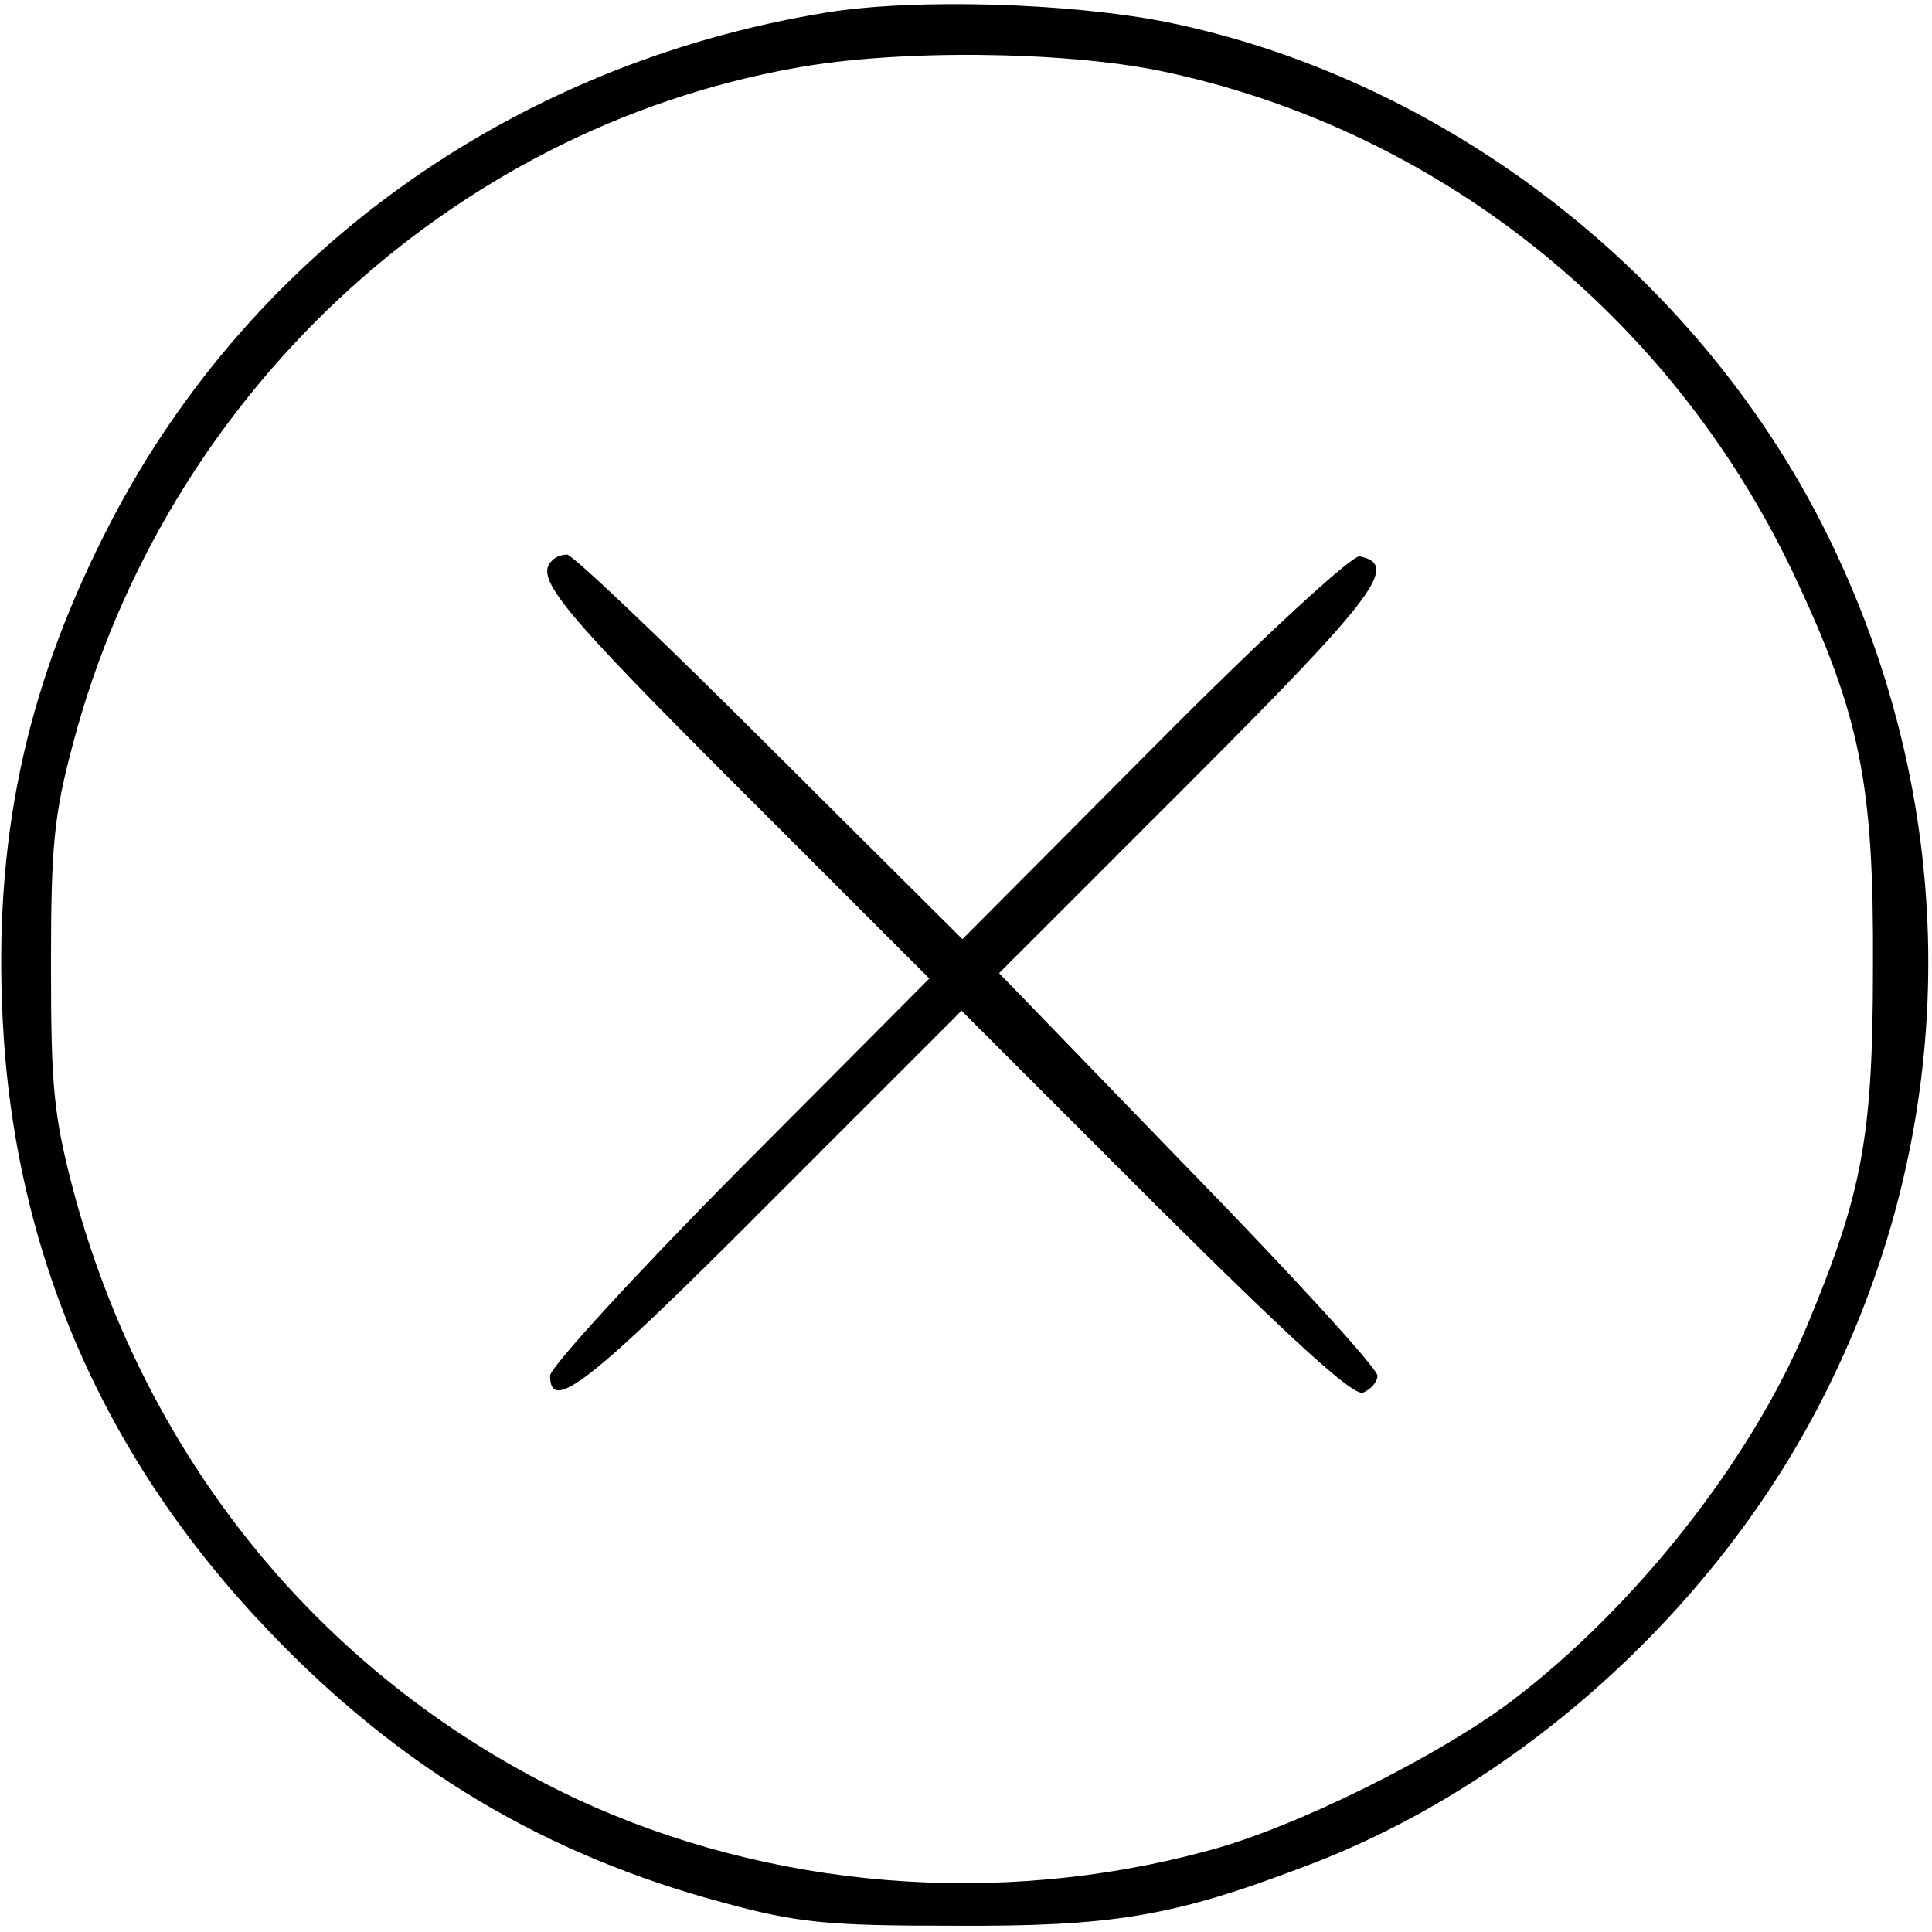
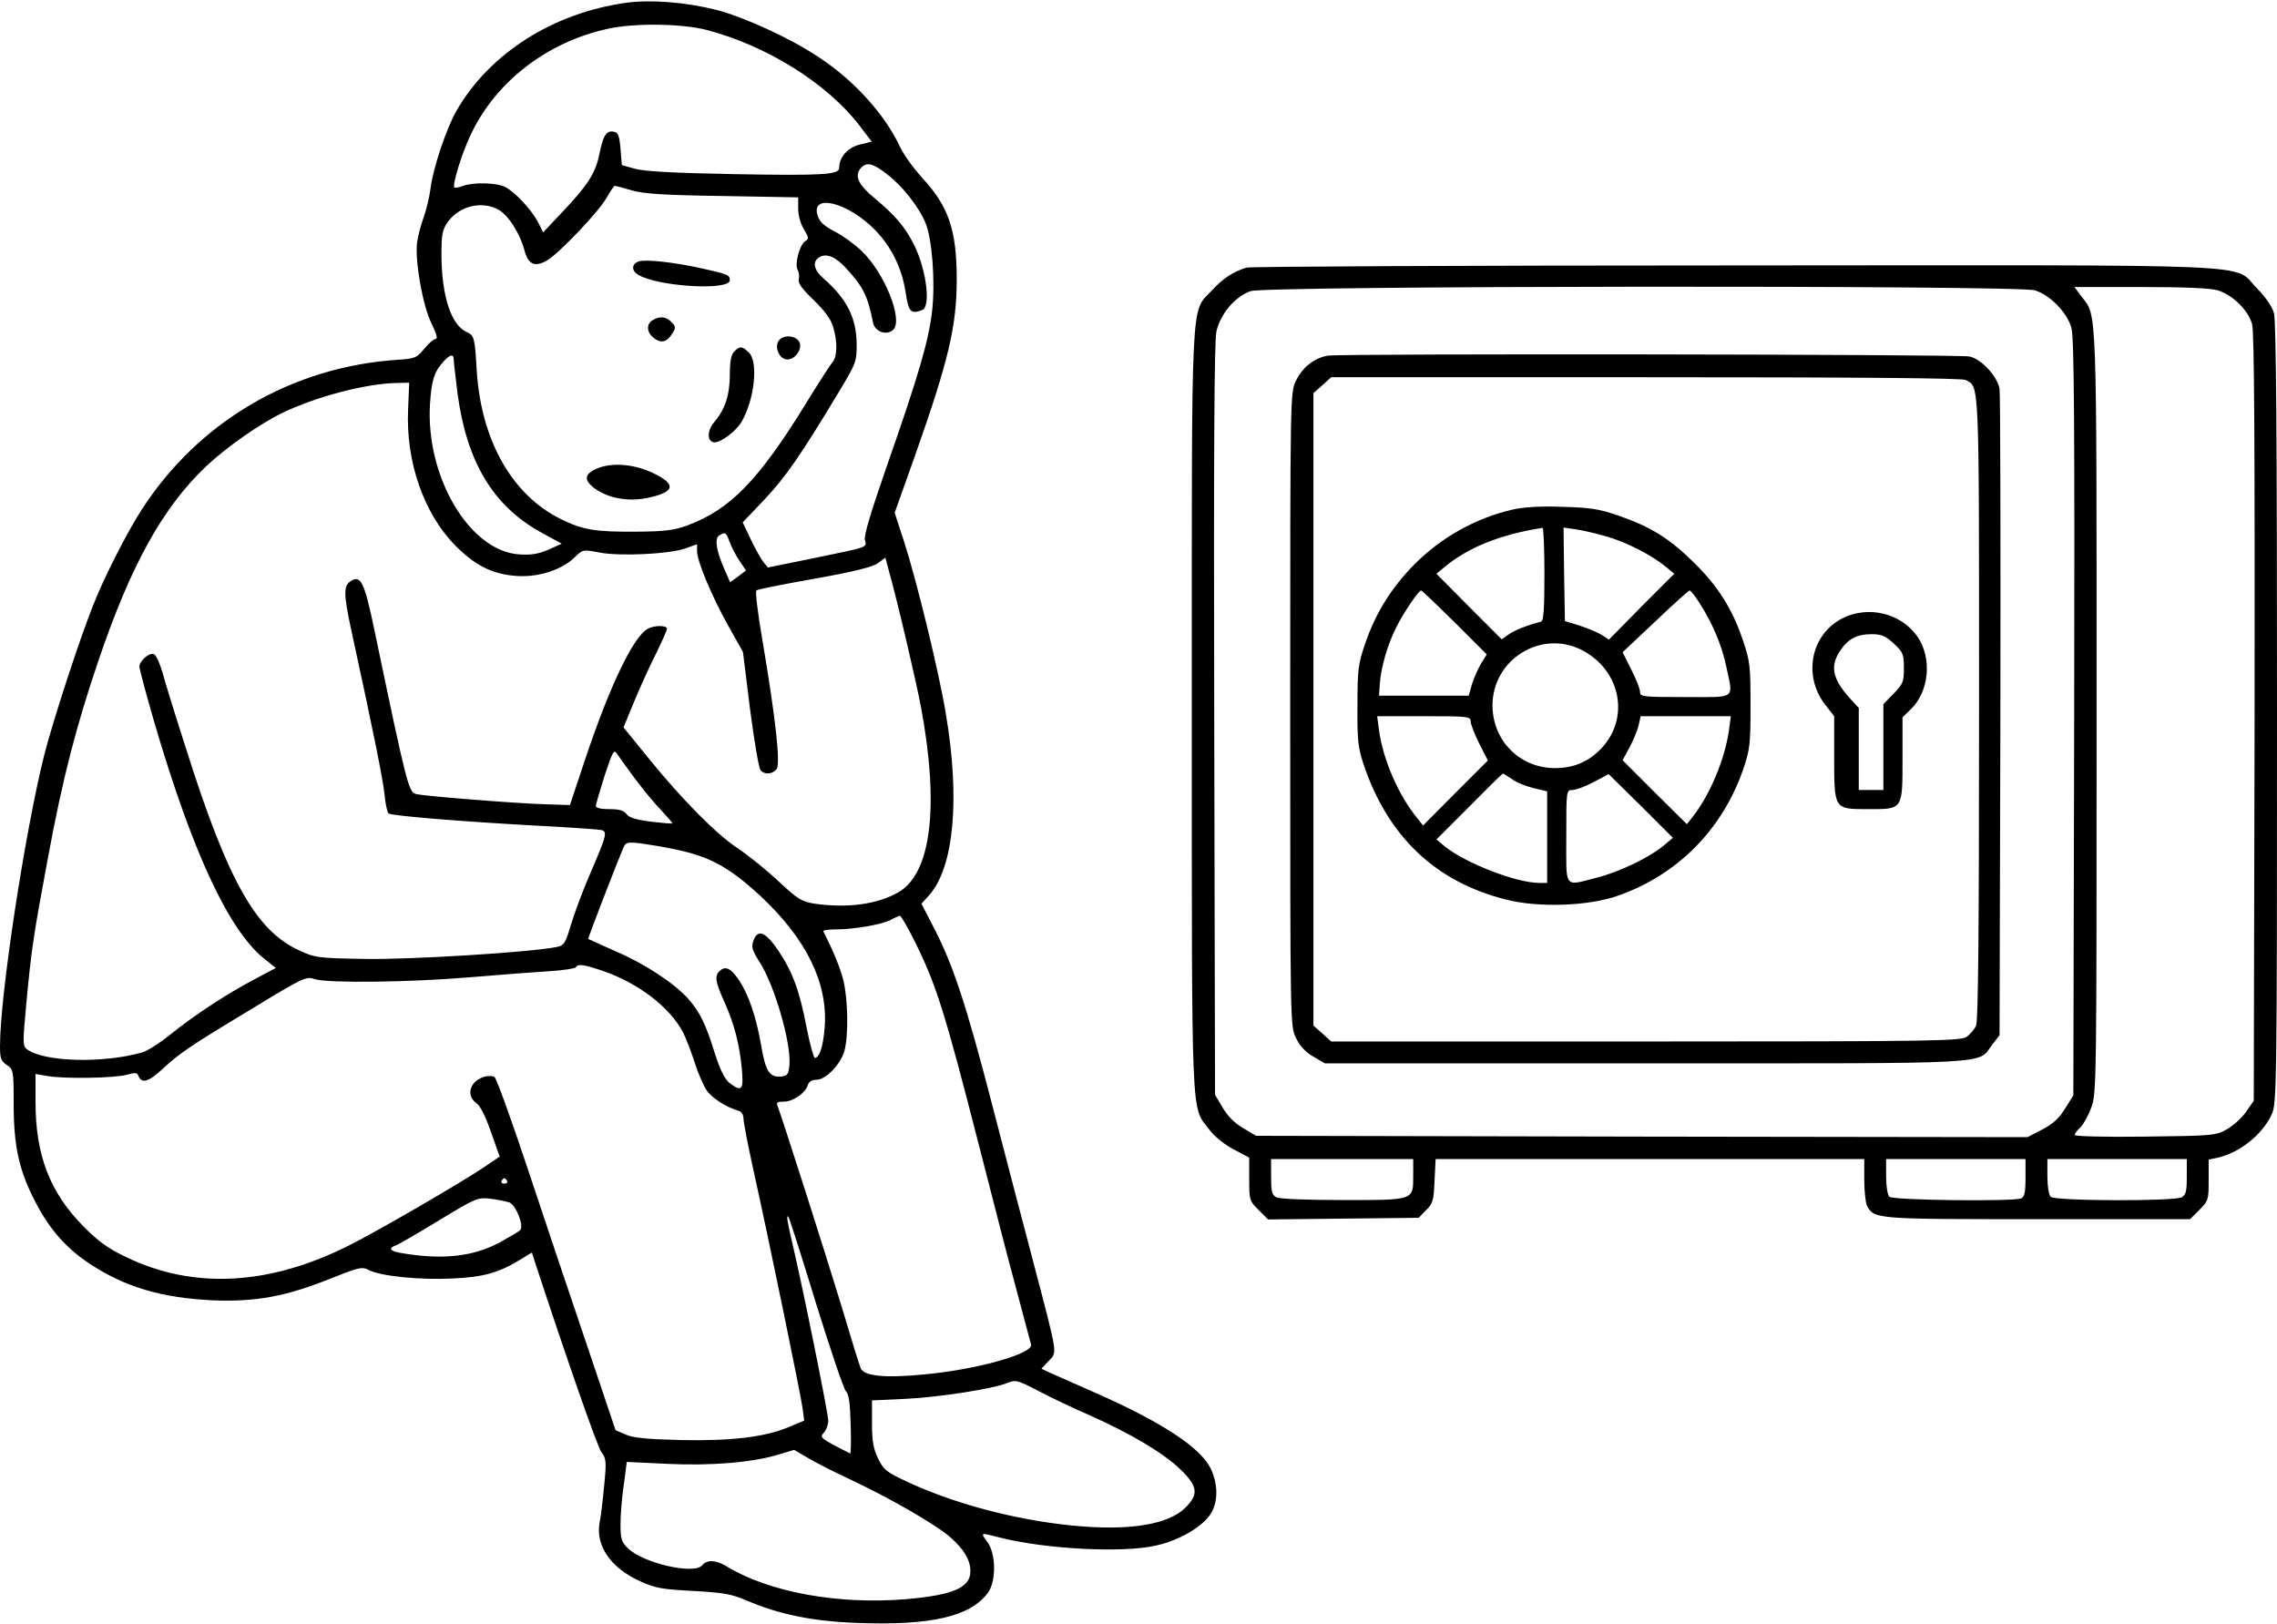
- <svg xmlns="http://www.w3.org/2000/svg" version="1.0" width="216pt" height="216pt" viewBox="0 0 216 216" preserveAspectRatio="xMidYMid meet">
-   <g transform="translate(0,216) scale(0.1,-0.1)" fill="#000000" stroke="none">
-     <path d="M924 2146 c-355 -58 -652 -273 -808 -585 -88 -175 -123 -341 -113 -541 13 -261 113 -491 298 -684 146 -153 309 -250 507 -303 84 -23 118 -26 257 -26 178 -1 246 10 393 66 244 91 466 294 584 532 147 294 152 632 13 932 -139 302 -428 532 -749 598 -110 22 -283 27 -382 11z m372 -65 c309 -64 571 -272 709 -562 75 -159 90 -235 89 -439 0 -192 -12 -254 -74 -403 -62 -149 -191 -313 -329 -418 -82 -62 -242 -142 -340 -168 -235 -64 -490 -43 -707 58 -278 131 -480 374 -562 680 -22 84 -25 115 -25 251 0 134 3 168 25 250 103 387 421 685 807 754 114 21 298 19 407 -3z" />
-     <path d="M617 1533 c-20 -19 11 -56 208 -253 l214 -214 -212 -213 c-117 -118 -212 -222 -212 -231 0 -43 44 -9 245 193 l215 215 216 -216 c156 -155 222 -215 233 -211 9 4 16 12 16 19 0 8 -95 112 -212 232 l-211 218 212 212 c210 210 236 245 191 254 -9 1 -109 -91 -230 -213 l-214 -215 -216 215 c-118 118 -220 215 -226 215 -6 0 -14 -3 -17 -7z" />
+ <svg xmlns="http://www.w3.org/2000/svg" version="1.0" width="833pt" height="594pt" viewBox="0 0 833 594" preserveAspectRatio="xMidYMid meet">
+   <g transform="translate(0,594) scale(0.1,-0.1)" fill="#000000" stroke="none">
+     <path d="M2292 5930 c-268 -37 -500 -184 -622 -395 -37 -64 -87 -214 -95 -285 -4 -30 -15 -77 -25 -105 -10 -27 -21 -68 -24 -91 -9 -65 20 -231 52 -296 19 -38 24 -58 16 -58 -7 0 -26 -16 -42 -36 -27 -33 -34 -36 -95 -40 -388 -25 -730 -225 -939 -549 -54 -84 -137 -246 -178 -351 -51 -128 -147 -423 -179 -549 -71 -286 -161 -877 -161 -1062 0 -45 4 -55 25 -69 24 -16 25 -19 25 -144 0 -153 20 -244 80 -358 51 -99 113 -169 198 -225 130 -86 264 -125 452 -134 155 -6 266 14 430 80 103 41 114 44 139 31 45 -23 188 -37 307 -31 115 5 172 22 254 73 l36 22 10 -32 c124 -377 229 -677 244 -698 18 -24 19 -35 10 -125 -5 -54 -12 -112 -16 -130 -17 -86 39 -169 149 -218 54 -25 80 -29 192 -35 110 -6 140 -11 194 -34 121 -52 243 -77 406 -83 272 -10 414 23 479 110 31 42 30 144 -2 186 -26 36 -27 35 47 16 165 -42 449 -57 570 -29 83 18 167 67 198 113 30 44 30 110 2 169 -38 77 -176 168 -420 276 -79 35 -156 69 -172 76 l-27 13 26 28 c32 34 36 12 -55 359 -40 151 -109 415 -153 585 -93 359 -141 503 -208 634 l-49 95 29 32 c90 103 113 352 60 664 -25 153 -108 491 -153 630 l-34 104 74 208 c124 351 153 475 153 648 0 178 -30 265 -125 368 -32 35 -69 86 -82 114 -55 118 -167 243 -298 329 -103 69 -274 147 -375 173 -111 28 -239 38 -328 26z m291 -99 c220 -57 442 -195 561 -350 l45 -59 -44 -11 c-44 -11 -75 -46 -75 -85 0 -25 -58 -29 -384 -23 -218 4 -326 10 -361 19 l-50 14 -5 60 c-4 47 -9 60 -24 62 -27 6 -39 -12 -53 -80 -14 -71 -42 -115 -137 -215 l-69 -73 -19 38 c-24 45 -83 109 -120 128 -32 16 -115 18 -154 4 -15 -6 -29 -8 -32 -6 -8 9 28 127 60 193 91 194 280 340 503 388 94 21 268 19 358 -4z m664 -530 c56 -43 115 -119 139 -177 24 -58 36 -214 24 -321 -12 -107 -48 -232 -166 -569 -58 -167 -84 -253 -80 -269 7 -29 20 -24 -202 -70 l-153 -31 -17 21 c-9 12 -30 49 -46 83 l-29 61 79 83 c77 81 135 165 272 393 64 106 66 112 66 175 -1 98 -35 166 -123 243 -35 31 -40 61 -12 77 26 14 59 0 97 -42 61 -66 79 -101 98 -199 7 -33 51 -48 74 -25 37 37 -33 210 -117 289 -26 25 -71 57 -99 71 -35 18 -53 34 -60 55 -30 86 109 52 209 -50 60 -62 98 -138 112 -228 11 -73 19 -81 61 -65 32 12 15 147 -29 236 -33 67 -70 110 -142 170 -65 53 -80 87 -51 116 20 20 44 14 95 -27z m-937 -57 c43 -13 118 -18 333 -21 l277 -5 0 -42 c0 -24 9 -55 21 -75 18 -30 19 -35 5 -43 -20 -12 -40 -83 -28 -105 5 -9 7 -24 4 -35 -3 -14 12 -35 55 -76 40 -39 63 -70 71 -98 17 -57 15 -111 -4 -131 -8 -10 -51 -76 -95 -148 -174 -283 -278 -389 -434 -447 -49 -18 -82 -22 -185 -23 -153 -1 -197 6 -278 46 -179 88 -292 288 -308 544 -7 119 -9 128 -36 140 -57 25 -92 130 -93 280 0 79 3 94 24 124 43 59 127 78 188 42 36 -23 76 -87 92 -148 14 -52 39 -62 85 -34 46 29 188 178 216 229 13 23 26 42 29 42 3 0 31 -7 61 -16z m-650 -621 c0 -10 7 -66 14 -124 34 -250 130 -410 306 -507 l75 -41 -49 -22 c-38 -16 -62 -20 -108 -17 -181 13 -341 284 -325 550 6 89 15 117 50 156 25 27 37 28 37 5z m-167 -180 c-9 -191 57 -381 172 -498 73 -74 137 -106 225 -112 78 -6 168 23 213 69 29 28 30 28 89 17 74 -15 258 -6 316 15 l42 15 0 -25 c0 -37 53 -163 114 -273 l54 -96 26 -210 c15 -115 32 -215 38 -222 14 -18 43 -16 59 3 15 19 -3 183 -52 473 -17 96 -26 177 -22 181 4 4 100 23 213 43 146 26 213 43 232 57 l27 20 10 -38 c32 -112 102 -412 120 -507 68 -365 38 -609 -82 -679 -77 -44 -185 -59 -306 -42 -49 8 -61 15 -135 84 -44 41 -110 94 -146 118 -78 51 -204 178 -328 331 l-91 112 40 97 c22 53 58 132 80 175 21 43 39 83 39 89 0 13 -46 13 -70 0 -52 -28 -137 -204 -225 -465 l-60 -180 -95 3 c-102 3 -431 29 -467 37 -28 7 -33 24 -152 594 -38 183 -51 209 -88 185 -27 -17 -26 -48 2 -179 83 -380 116 -547 122 -603 3 -34 10 -65 15 -68 14 -9 279 -30 533 -44 121 -6 230 -14 242 -16 27 -5 24 -16 -41 -167 -26 -60 -56 -142 -68 -182 -19 -65 -25 -74 -50 -79 -98 -20 -540 -47 -703 -44 -173 3 -182 4 -242 32 -157 72 -260 255 -412 736 -38 118 -77 244 -86 278 -10 35 -24 66 -32 69 -17 7 -53 -25 -53 -46 0 -9 25 -101 55 -205 139 -473 270 -755 399 -861 l45 -36 -77 -41 c-101 -53 -220 -131 -307 -201 -38 -31 -86 -62 -105 -67 -143 -41 -361 -35 -422 12 -15 12 -15 25 -2 163 18 198 27 256 80 540 53 287 103 479 183 715 119 352 236 563 395 714 74 70 197 156 280 196 125 60 306 107 417 109 l46 1 -4 -97z m1176 -485 c7 -18 22 -49 36 -69 l24 -36 -29 -22 -29 -21 -21 48 c-29 65 -37 112 -19 123 22 14 26 11 38 -23z m-345 -868 c28 -37 70 -89 94 -113 23 -25 42 -47 42 -49 0 -2 -35 1 -77 6 -56 7 -82 15 -91 28 -10 13 -26 18 -63 18 -31 0 -49 4 -49 12 0 7 15 56 32 111 31 93 34 97 47 77 8 -12 37 -52 65 -90z m145 -257 c127 -26 198 -65 311 -169 169 -157 249 -319 237 -481 -5 -69 -19 -113 -36 -113 -4 0 -18 49 -30 110 -26 136 -51 204 -104 283 -47 69 -75 80 -91 35 -8 -22 -4 -35 22 -76 55 -84 117 -298 110 -378 -3 -33 -7 -39 -28 -42 -44 -5 -59 17 -75 111 -18 106 -46 187 -80 239 -30 45 -49 55 -70 38 -22 -18 -19 -40 15 -115 36 -80 56 -157 64 -247 7 -76 -1 -84 -46 -49 -17 14 -34 48 -53 108 -33 107 -55 151 -97 199 -50 56 -158 128 -266 174 -53 24 -98 44 -100 45 -2 2 94 251 128 333 9 21 14 22 62 17 29 -4 86 -13 127 -22z m874 -330 c83 -166 112 -260 241 -763 47 -184 107 -418 135 -520 27 -102 51 -191 53 -199 8 -33 -201 -92 -392 -109 -142 -14 -219 -6 -231 22 -5 11 -38 118 -73 236 -58 190 -213 676 -231 723 -6 14 -2 17 23 17 33 0 78 31 87 60 4 13 15 20 32 20 34 0 88 56 102 105 16 58 13 191 -4 260 -13 49 -36 105 -73 178 -2 4 18 7 45 7 67 0 171 18 202 35 14 8 29 14 33 15 4 0 27 -39 51 -87z m-1140 -114 c131 -44 248 -134 296 -226 11 -22 30 -71 42 -109 12 -38 32 -84 43 -101 19 -29 71 -63 119 -77 10 -3 17 -15 17 -29 0 -12 16 -95 35 -182 56 -250 174 -825 181 -876 l6 -46 -53 -22 c-87 -38 -213 -53 -399 -49 -123 3 -174 8 -201 20 l-37 16 -102 303 c-57 167 -154 457 -216 643 -62 187 -118 342 -125 346 -6 4 -21 5 -33 2 -55 -13 -74 -68 -34 -97 15 -10 34 -48 54 -106 l32 -90 -59 -40 c-83 -56 -388 -233 -492 -285 -292 -147 -570 -162 -817 -42 -65 31 -101 57 -155 112 -122 123 -175 260 -175 453 l0 104 48 -8 c64 -10 239 -7 285 5 30 9 39 8 43 -3 12 -30 36 -24 87 23 65 60 95 81 334 225 184 112 193 116 225 105 48 -15 343 -12 568 7 107 9 237 19 288 22 51 3 95 10 98 14 8 14 29 11 97 -12z m-348 -769 c3 -5 -1 -10 -10 -10 -9 0 -13 5 -10 10 3 6 8 10 10 10 2 0 7 -4 10 -10z m9 -79 c24 -10 54 -87 39 -101 -4 -5 -37 -24 -73 -44 -99 -54 -215 -66 -367 -39 -36 6 -43 18 -15 27 9 3 80 44 157 91 135 82 142 85 188 80 26 -3 58 -10 71 -14z m1120 -365 c53 -170 102 -317 111 -326 11 -12 15 -45 17 -123 2 -59 1 -106 -2 -104 -111 56 -112 58 -96 76 9 10 16 29 16 44 0 27 -94 491 -130 643 -20 85 -24 111 -16 103 3 -2 48 -143 100 -313z m818 -326 c42 -22 127 -63 188 -89 149 -67 264 -135 328 -196 64 -62 68 -91 19 -140 -63 -63 -207 -86 -412 -66 -214 21 -442 82 -616 165 -66 31 -77 40 -97 81 -17 36 -22 63 -22 129 l0 83 128 6 c118 6 313 36 365 57 34 13 36 13 119 -30z m-692 -322 c147 -69 315 -166 367 -212 50 -44 73 -83 73 -124 0 -60 -63 -87 -234 -102 -249 -21 -502 25 -658 120 -40 24 -71 25 -89 4 -29 -36 -218 8 -273 63 -22 22 -26 34 -26 87 0 33 5 99 12 144 l11 84 146 -7 c161 -8 316 5 409 34 l57 17 50 -29 c28 -17 97 -52 155 -79z" />
+     <path d="M2338 4984 c-27 -8 -29 -33 -5 -48 67 -44 337 -61 337 -21 0 19 -6 22 -106 44 -96 21 -199 33 -226 25z" />
+     <path d="M2388 4769 c-23 -13 -23 -42 0 -62 25 -23 48 -21 66 5 20 28 20 33 0 52 -18 18 -41 20 -66 5z" />
+     <path d="M2850 4695 c-19 -23 1 -70 30 -70 33 0 60 46 41 69 -17 20 -55 21 -71 1z" />
+     <path d="M2686 4654 c-11 -11 -16 -35 -16 -83 0 -75 -17 -128 -57 -175 -26 -31 -27 -69 -2 -74 22 -4 80 38 102 75 47 81 62 218 27 253 -24 24 -34 25 -54 4z" />
+     <path d="M2184 4226 c-46 -20 -49 -41 -11 -71 49 -37 122 -51 193 -37 104 21 111 50 22 92 -70 33 -150 39 -204 16z" />
+     <path d="M4560 4961 c-49 -15 -87 -40 -127 -84 -78 -84 -73 18 -73 -1537 0 -1530 -3 -1445 63 -1531 18 -25 56 -56 89 -73 l58 -31 0 -78 c0 -77 1 -80 34 -113 l35 -35 275 3 276 3 27 28 c25 24 28 36 31 107 l4 80 784 0 784 0 0 -76 c0 -41 5 -84 10 -95 27 -49 30 -49 626 -49 l556 0 34 34 c33 33 34 37 34 109 l0 75 33 7 c81 18 164 85 198 159 18 39 19 98 19 1466 0 994 -3 1437 -11 1464 -7 25 -30 58 -63 92 -92 92 79 84 -1915 83 -966 0 -1767 -4 -1781 -8z m2884 -83 c56 -17 119 -82 134 -138 10 -35 12 -359 10 -1426 l-3 -1381 -30 -48 c-22 -36 -45 -57 -84 -77 l-54 -28 -1411 2 -1411 3 -47 28 c-31 18 -57 44 -75 75 l-28 47 -3 1370 c-2 982 0 1385 8 1422 14 64 68 128 125 148 55 20 2804 22 2869 3z m669 0 c55 -17 112 -73 126 -124 8 -30 10 -437 9 -1441 l-3 -1400 -28 -40 c-15 -22 -46 -50 -70 -64 -41 -23 -48 -24 -299 -27 -150 -2 -258 1 -258 6 0 5 9 17 20 27 11 10 29 42 40 72 20 53 20 73 20 1447 0 1512 2 1447 -55 1521 l-26 35 242 0 c160 0 255 -4 282 -12z m-2943 -3237 c0 -93 6 -91 -256 -91 -136 0 -233 4 -245 10 -16 9 -19 22 -19 75 l0 65 260 0 260 0 0 -59z m2240 -10 c0 -54 -4 -70 -16 -75 -31 -12 -469 -7 -482 6 -7 7 -12 39 -12 75 l0 63 255 0 255 0 0 -69z m590 4 c0 -53 -3 -66 -19 -75 -29 -15 -463 -14 -479 2 -7 7 -12 39 -12 75 l0 63 255 0 255 0 0 -65z" />
+     <path d="M4858 4639 c-49 -8 -93 -42 -117 -92 -21 -43 -21 -48 -21 -1202 0 -1156 0 -1159 21 -1202 14 -29 35 -52 63 -68 l43 -25 1172 0 c1306 0 1213 -5 1269 68 l27 35 3 1166 c1 641 0 1181 -3 1199 -9 47 -68 110 -111 118 -43 8 -2298 11 -2346 3z m2333 -89 c51 -28 49 18 49 -1205 0 -817 -3 -1142 -11 -1158 -6 -12 -21 -30 -33 -39 -20 -16 -97 -18 -1173 -18 l-1153 0 -32 29 -33 29 0 1157 0 1157 33 29 32 29 1151 0 c770 0 1157 -3 1170 -10z" />
+     <path d="M5534 4076 c-135 -31 -262 -102 -360 -201 -83 -84 -142 -178 -180 -290 -25 -73 -28 -94 -28 -225 -1 -126 2 -154 22 -215 89 -265 263 -431 522 -496 117 -30 301 -24 408 14 218 76 382 241 459 462 25 74 27 92 27 235 0 142 -2 162 -27 235 -38 115 -91 199 -178 285 -90 89 -158 132 -276 173 -75 26 -106 30 -208 33 -78 3 -141 -1 -181 -10z m116 -236 c0 -128 -3 -171 -12 -174 -50 -13 -97 -31 -119 -47 l-25 -18 -120 120 -119 120 30 25 c87 72 204 119 358 143 4 0 7 -76 7 -169z m225 138 c73 -20 168 -69 220 -112 l30 -25 -120 -120 -119 -121 -26 17 c-14 9 -50 24 -80 34 l-55 17 -3 171 -2 171 42 -6 c24 -3 75 -15 113 -26z m-553 -315 l117 -117 -21 -34 c-11 -18 -26 -52 -33 -75 l-12 -42 -164 0 -164 0 3 45 c4 58 28 142 60 205 26 53 82 135 91 135 3 0 58 -53 123 -117z m896 70 c47 -73 81 -154 97 -230 26 -124 40 -113 -150 -113 -154 0 -165 1 -165 18 0 11 -14 47 -32 82 l-32 64 120 113 c65 62 122 113 125 113 4 0 21 -21 37 -47z m-431 -171 c147 -76 178 -259 62 -369 -45 -43 -97 -63 -161 -63 -129 1 -227 100 -228 229 0 169 178 279 327 203z m-407 -260 c0 -11 14 -47 31 -81 l32 -63 -119 -119 -118 -119 -22 28 c-69 84 -125 216 -139 320 l-7 52 171 0 c159 0 171 -1 171 -18z m945 -34 c-15 -106 -70 -237 -134 -318 l-20 -25 -118 117 -117 117 26 48 c14 26 29 63 33 81 l7 32 165 0 165 0 -7 -52z m-794 -178 c15 -12 51 -26 79 -33 l50 -12 0 -167 0 -168 -28 0 c-85 0 -270 72 -347 134 l-30 25 120 120 c66 67 121 121 123 121 2 0 17 -9 33 -20z m557 -242 c-54 -45 -162 -97 -244 -118 -125 -32 -114 -46 -114 150 0 170 0 170 23 170 12 0 47 13 77 29 l55 29 118 -116 117 -117 -32 -27z" />
+     <path d="M6740 3678 c-114 -58 -145 -207 -65 -313 l35 -45 0 -148 c0 -194 -1 -192 124 -192 128 0 126 -4 126 186 l0 150 30 29 c68 65 79 189 24 267 -60 85 -179 114 -274 66z m188 -92 c34 -32 37 -39 37 -90 0 -50 -3 -58 -37 -93 l-38 -39 0 -157 0 -157 -45 0 -45 0 0 150 0 150 -34 37 c-63 71 -72 117 -33 174 28 42 60 59 115 59 34 0 49 -6 80 -34z" />
  </g>
</svg>
